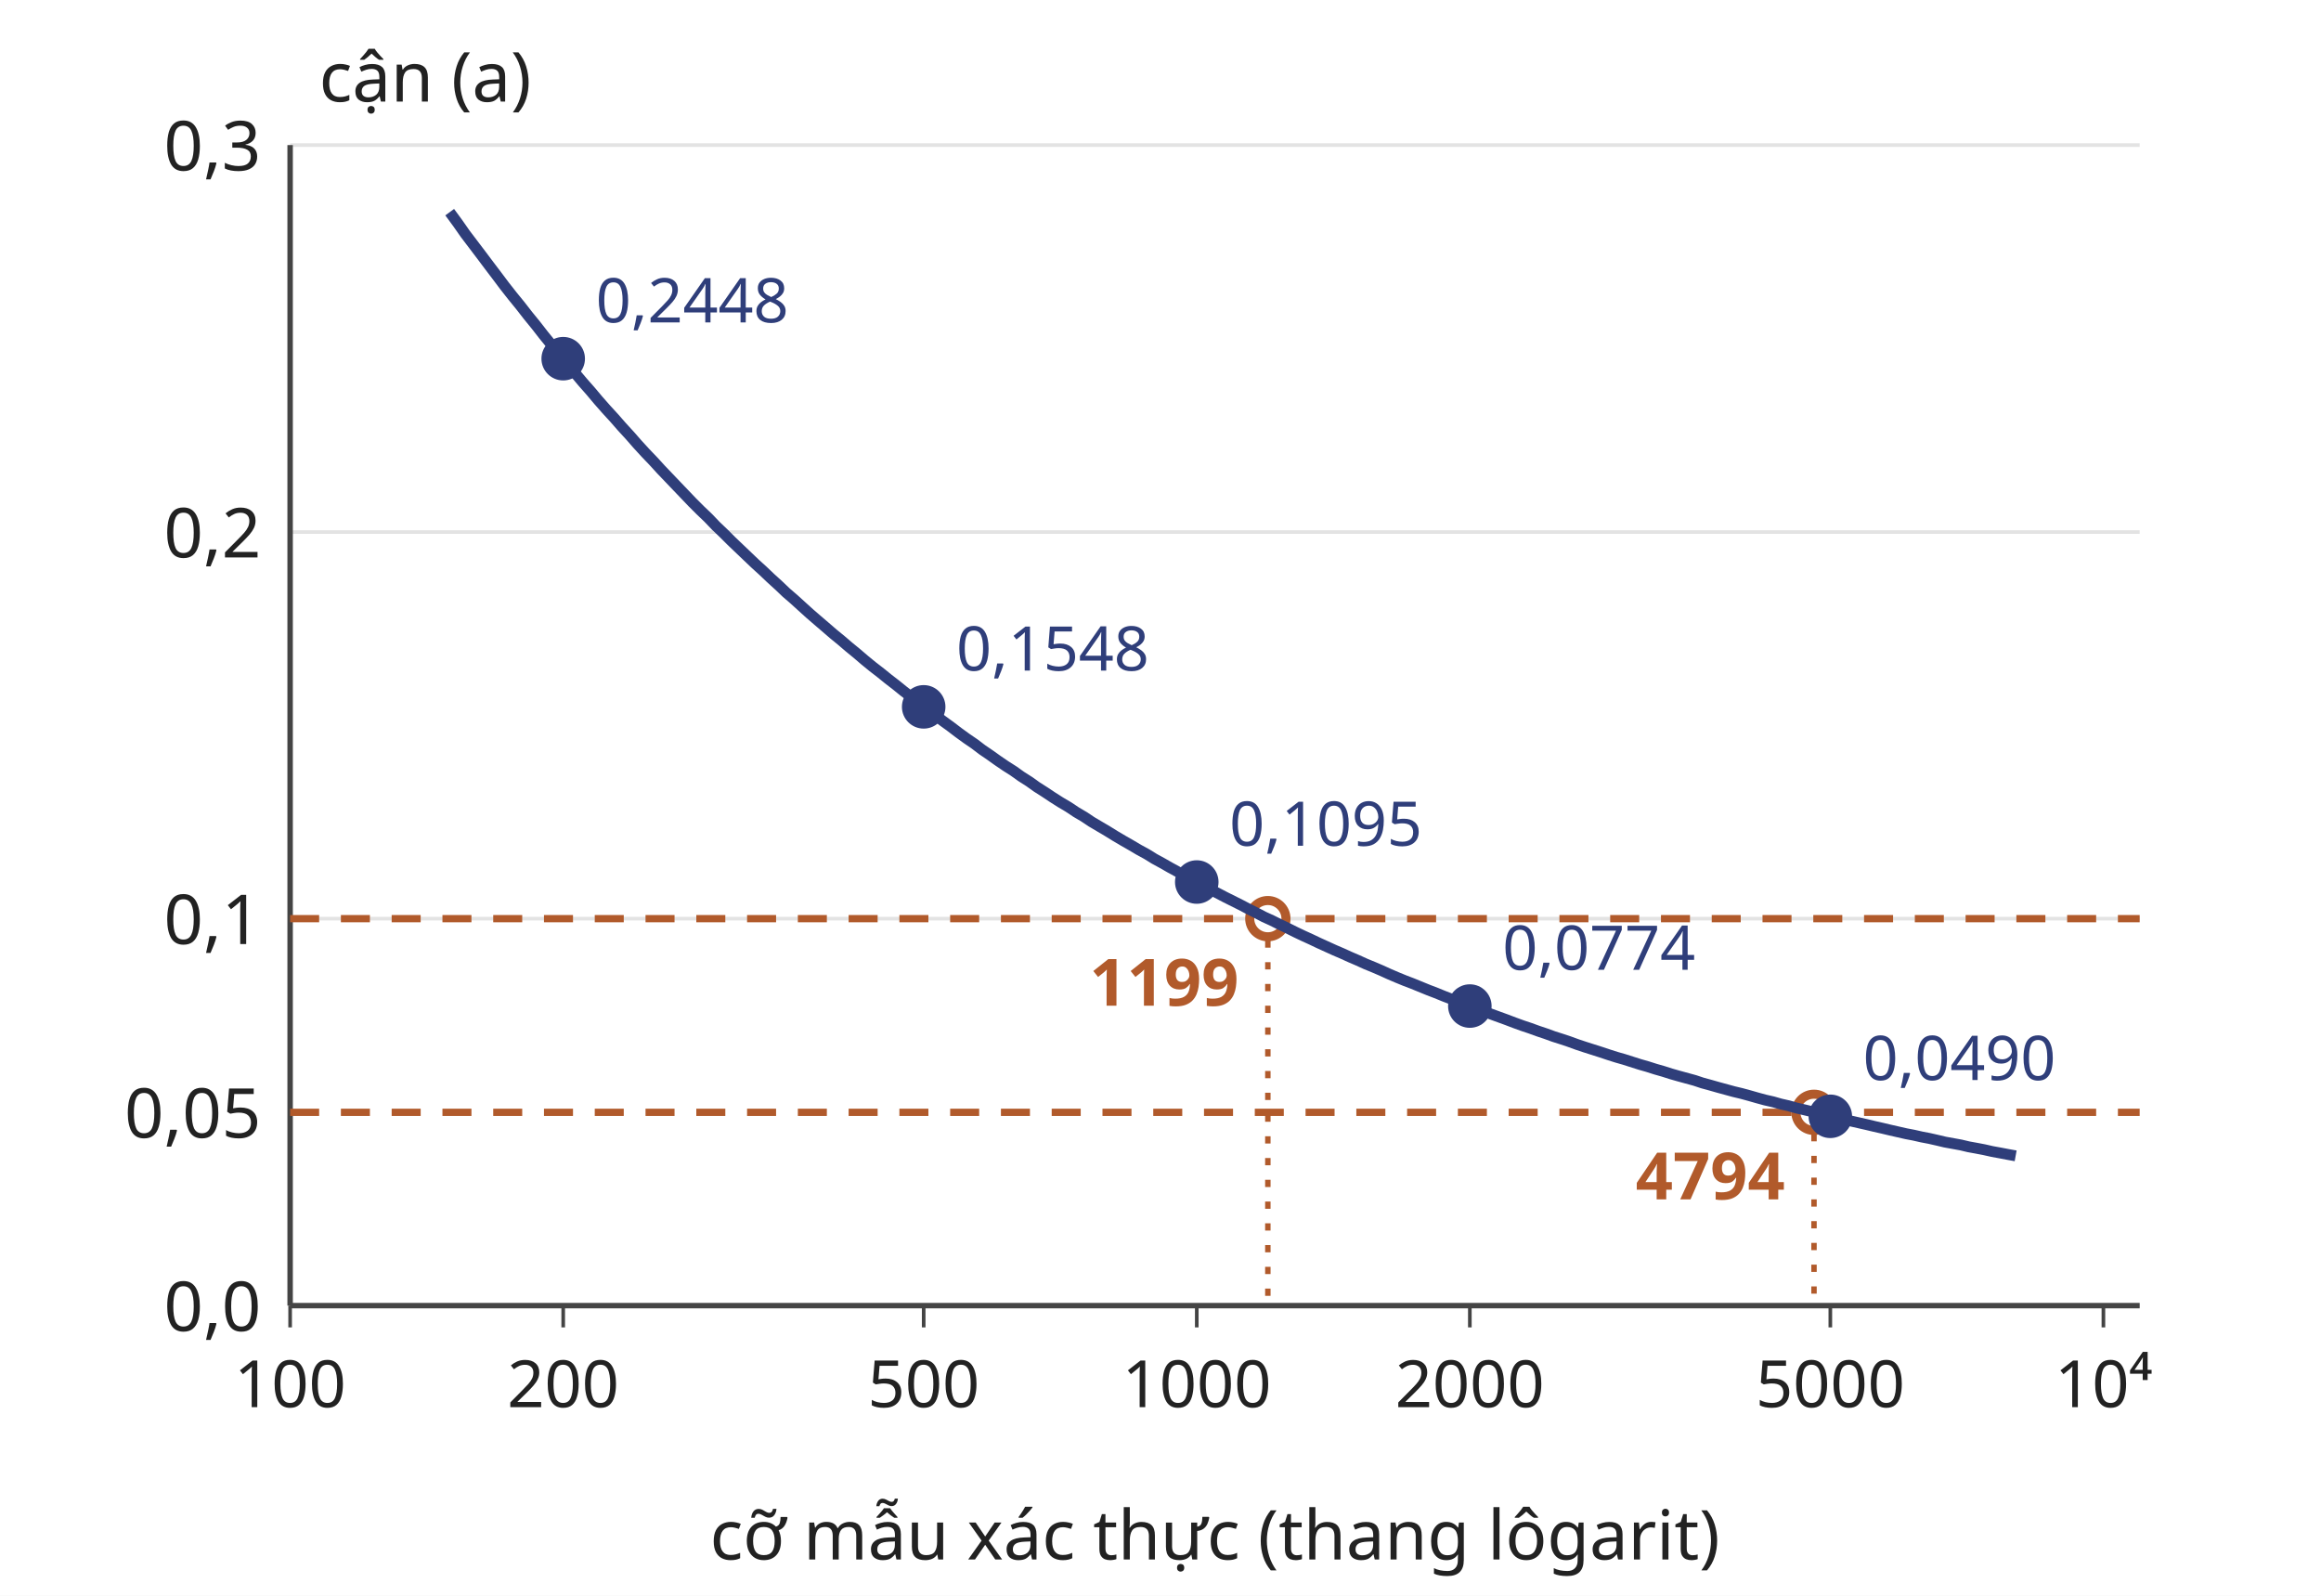
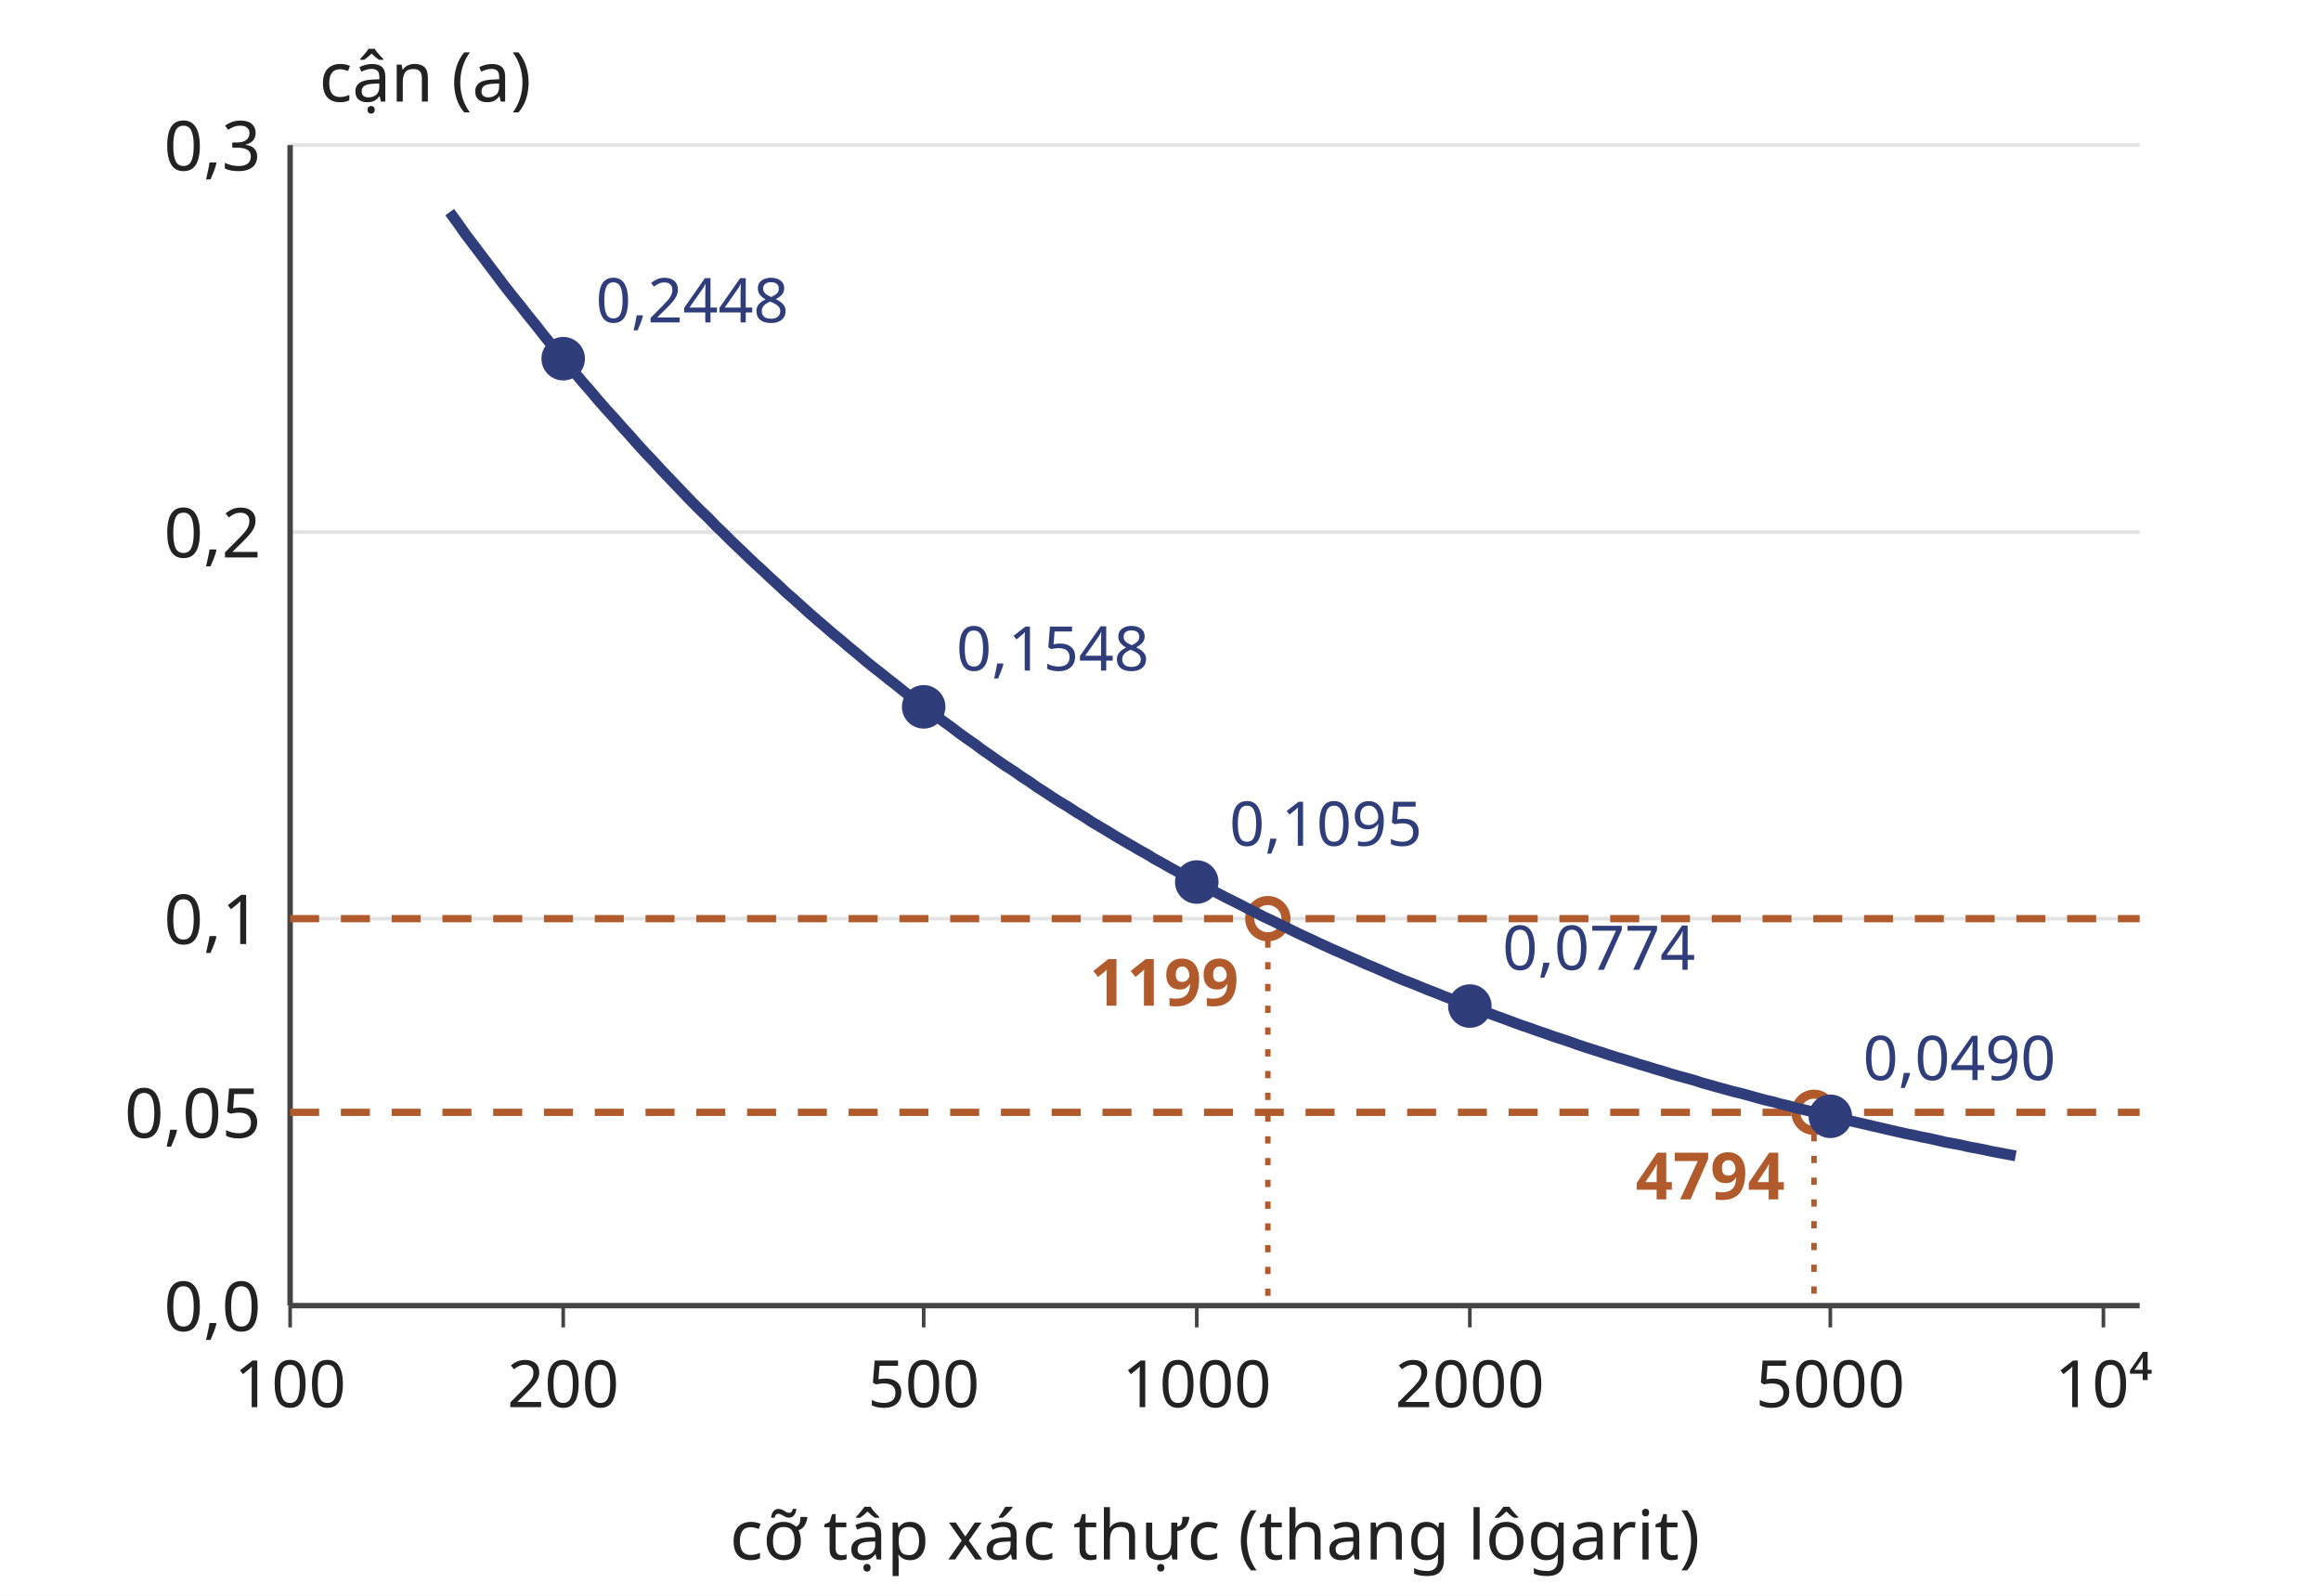
<svg xmlns="http://www.w3.org/2000/svg" role="img" aria-labelledby="t d" width="640" height="440" viewBox="0 0 640 440" font-family="'Noto Sans','DejaVu Sans',Arial,sans-serif">
  <rect width="640" height="440" fill="#fff" />
  <line x1="80" y1="360.0" x2="590" y2="360.0" stroke="#e3e3e3" stroke-width="1" />
  <text x="72.0" y="367.0" font-size="19" text-anchor="end" fill="#222" font-weight="normal">0,0</text>
  <line x1="80" y1="253.3" x2="590" y2="253.3" stroke="#e3e3e3" stroke-width="1" />
  <text x="72.0" y="260.3" font-size="19" text-anchor="end" fill="#222" font-weight="normal">0,1</text>
  <line x1="80" y1="146.7" x2="590" y2="146.7" stroke="#e3e3e3" stroke-width="1" />
  <text x="72.0" y="153.7" font-size="19" text-anchor="end" fill="#222" font-weight="normal">0,2</text>
  <line x1="80" y1="40.0" x2="590" y2="40.0" stroke="#e3e3e3" stroke-width="1" />
  <text x="72.0" y="47.0" font-size="19" text-anchor="end" fill="#222" font-weight="normal">0,3</text>
  <text x="72.0" y="313.7" font-size="19" text-anchor="end" fill="#222" font-weight="normal">0,05</text>
  <line x1="80" y1="360" x2="590" y2="360" stroke="#444" stroke-width="1.5" />
  <line x1="80" y1="40.0" x2="80" y2="360" stroke="#444" stroke-width="1.5" />
  <line x1="80.0" y1="360" x2="80.0" y2="366" stroke="#444" />
  <text x="80.0" y="388.0" font-size="18" text-anchor="middle" fill="#222" font-weight="normal">100</text>
  <line x1="155.3" y1="360" x2="155.3" y2="366" stroke="#444" />
  <text x="155.3" y="388.0" font-size="18" text-anchor="middle" fill="#222" font-weight="normal">200</text>
  <line x1="254.7" y1="360" x2="254.7" y2="366" stroke="#444" />
  <text x="254.7" y="388.0" font-size="18" text-anchor="middle" fill="#222" font-weight="normal">500</text>
  <line x1="330.0" y1="360" x2="330.0" y2="366" stroke="#444" />
  <text x="330.0" y="388.0" font-size="18" text-anchor="middle" fill="#222" font-weight="normal">1000</text>
  <line x1="405.3" y1="360" x2="405.3" y2="366" stroke="#444" />
  <text x="405.3" y="388.0" font-size="18" text-anchor="middle" fill="#222" font-weight="normal">2000</text>
  <line x1="504.7" y1="360" x2="504.7" y2="366" stroke="#444" />
  <text x="504.7" y="388.0" font-size="18" text-anchor="middle" fill="#222" font-weight="normal">5000</text>
  <line x1="580.0" y1="360" x2="580.0" y2="366" stroke="#444" />
  <text x="580.0" y="388.0" font-size="18" text-anchor="middle" fill="#222" font-weight="normal">10⁴</text>
-   <text x="335.0" y="430.0" font-size="19" text-anchor="middle" fill="#222" font-weight="normal">cỡ mẫu xác thực (thang lôgarit)</text>
+   <text x="335.0" y="430.0" font-size="19" text-anchor="middle" fill="#222" font-weight="normal">cỡ tập xác thực (thang lôgarit)</text>
  <text x="88.0" y="28.0" font-size="19" text-anchor="start" fill="#222" font-weight="normal">cận (a)</text>
  <line x1="80" y1="253.3" x2="590" y2="253.3" stroke="#B15A2B" stroke-width="2" stroke-dasharray="8 6" />
  <line x1="349.6" y1="253.3" x2="349.6" y2="360" stroke="#B15A2B" stroke-width="1.5" stroke-dasharray="2 4" />
  <circle cx="349.6" cy="253.3" r="5" fill="#fff" stroke="#B15A2B" stroke-width="2.5" />
  <text x="341.6" y="277.3" font-size="18" text-anchor="end" fill="#B15A2B" font-weight="bold">1199</text>
  <line x1="80" y1="306.7" x2="590" y2="306.7" stroke="#B15A2B" stroke-width="2" stroke-dasharray="8 6" />
  <line x1="500.2" y1="306.7" x2="500.2" y2="360" stroke="#B15A2B" stroke-width="1.5" stroke-dasharray="2 4" />
  <circle cx="500.2" cy="306.7" r="5" fill="#fff" stroke="#B15A2B" stroke-width="2.5" />
  <text x="492.2" y="330.7" font-size="18" text-anchor="end" fill="#B15A2B" font-weight="bold">4794</text>
  <polyline points="124.0,58.5 126.2,61.5 128.3,64.5 130.5,67.4 132.7,70.3 134.8,73.1 137.0,76.0 139.1,78.8 141.3,81.6 143.5,84.3 145.6,87.0 147.8,89.7 149.9,92.4 152.1,95.1 154.2,97.7 156.4,100.3 158.6,102.9 160.7,105.4 162.9,107.9 165.0,110.4 167.2,112.9 169.4,115.3 171.5,117.7 173.7,120.1 175.8,122.5 178.0,124.9 180.2,127.2 182.3,129.5 184.5,131.8 186.6,134.0 188.8,136.3 190.9,138.5 193.1,140.7 195.3,142.8 197.4,145.0 199.6,147.1 201.7,149.2 203.9,151.3 206.1,153.4 208.2,155.4 210.4,157.4 212.5,159.4 214.7,161.4 216.8,163.4 219.0,165.3 221.2,167.3 223.3,169.2 225.5,171.1 227.6,172.9 229.8,174.8 232.0,176.6 234.1,178.4 236.3,180.2 238.4,182.0 240.6,183.8 242.8,185.5 244.9,187.2 247.1,188.9 249.2,190.6 251.4,192.3 253.5,194.0 255.7,195.6 257.9,197.2 260.0,198.8 262.2,200.4 264.3,202.0 266.5,203.6 268.7,205.1 270.8,206.7 273.0,208.2 275.1,209.7 277.3,211.2 279.5,212.6 281.6,214.1 283.8,215.5 285.9,217.0 288.1,218.4 290.2,219.8 292.4,221.2 294.6,222.5 296.7,223.9 298.9,225.2 301.0,226.6 303.2,227.9 305.4,229.2 307.5,230.5 309.7,231.8 311.8,233.0 314.0,234.3 316.2,235.5 318.3,236.8 320.5,238.0 322.6,239.2 324.8,240.4 326.9,241.6 329.1,242.8 331.3,243.9 333.4,245.1 335.6,246.2 337.7,247.3 339.9,248.4 342.1,249.5 344.2,250.6 346.4,251.7 348.5,252.8 350.7,253.8 352.9,254.9 355.0,255.9 357.2,257.0 359.3,258.0 361.5,259.0 363.6,260.0 365.8,261.0 368.0,262.0 370.1,262.9 372.3,263.9 374.4,264.8 376.6,265.8 378.8,266.7 380.9,267.6 383.1,268.6 385.2,269.5 387.4,270.4 389.5,271.2 391.7,272.1 393.9,273.0 396.0,273.8 398.2,274.7 400.3,275.5 402.5,276.4 404.7,277.2 406.8,278.0 409.0,278.8 411.1,279.6 413.3,280.4 415.5,281.2 417.6,282.0 419.8,282.8 421.9,283.5 424.1,284.3 426.2,285.0 428.4,285.8 430.6,286.5 432.7,287.2 434.9,288.0 437.0,288.7 439.2,289.4 441.4,290.1 443.5,290.8 445.7,291.5 447.8,292.1 450.0,292.8 452.2,293.5 454.3,294.1 456.5,294.8 458.6,295.4 460.8,296.1 462.9,296.7 465.1,297.3 467.3,297.9 469.4,298.6 471.6,299.2 473.7,299.8 475.9,300.4 478.1,301.0 480.2,301.5 482.4,302.1 484.5,302.7 486.7,303.3 488.9,303.8 491.0,304.4 493.2,304.9 495.3,305.5 497.5,306.0 499.6,306.5 501.8,307.1 504.0,307.6 506.1,308.1 508.3,308.6 510.4,309.1 512.6,309.6 514.8,310.1 516.9,310.6 519.1,311.1 521.2,311.6 523.4,312.1 525.6,312.6 527.7,313.0 529.9,313.5 532.0,313.9 534.2,314.4 536.3,314.9 538.5,315.3 540.7,315.7 542.8,316.2 545.0,316.6 547.1,317.0 549.3,317.5 551.5,317.9 553.6,318.3 555.8,318.7" fill="none" stroke="#2F3E7A" stroke-width="3" />
  <circle cx="155.3" cy="98.9" r="6" fill="#2F3E7A" />
  <text x="164.3" y="88.9" font-size="17" text-anchor="start" fill="#2F3E7A" font-weight="normal">0,2448</text>
  <circle cx="254.7" cy="194.9" r="6" fill="#2F3E7A" />
  <text x="263.7" y="184.9" font-size="17" text-anchor="start" fill="#2F3E7A" font-weight="normal">0,1548</text>
  <circle cx="330.0" cy="243.2" r="6" fill="#2F3E7A" />
  <text x="339.0" y="233.2" font-size="17" text-anchor="start" fill="#2F3E7A" font-weight="normal">0,1095</text>
  <circle cx="405.3" cy="277.4" r="6" fill="#2F3E7A" />
  <text x="414.3" y="267.4" font-size="17" text-anchor="start" fill="#2F3E7A" font-weight="normal">0,0774</text>
  <circle cx="504.7" cy="307.8" r="6" fill="#2F3E7A" />
  <text x="513.7" y="297.8" font-size="17" text-anchor="start" fill="#2F3E7A" font-weight="normal">0,0490</text>
</svg>
